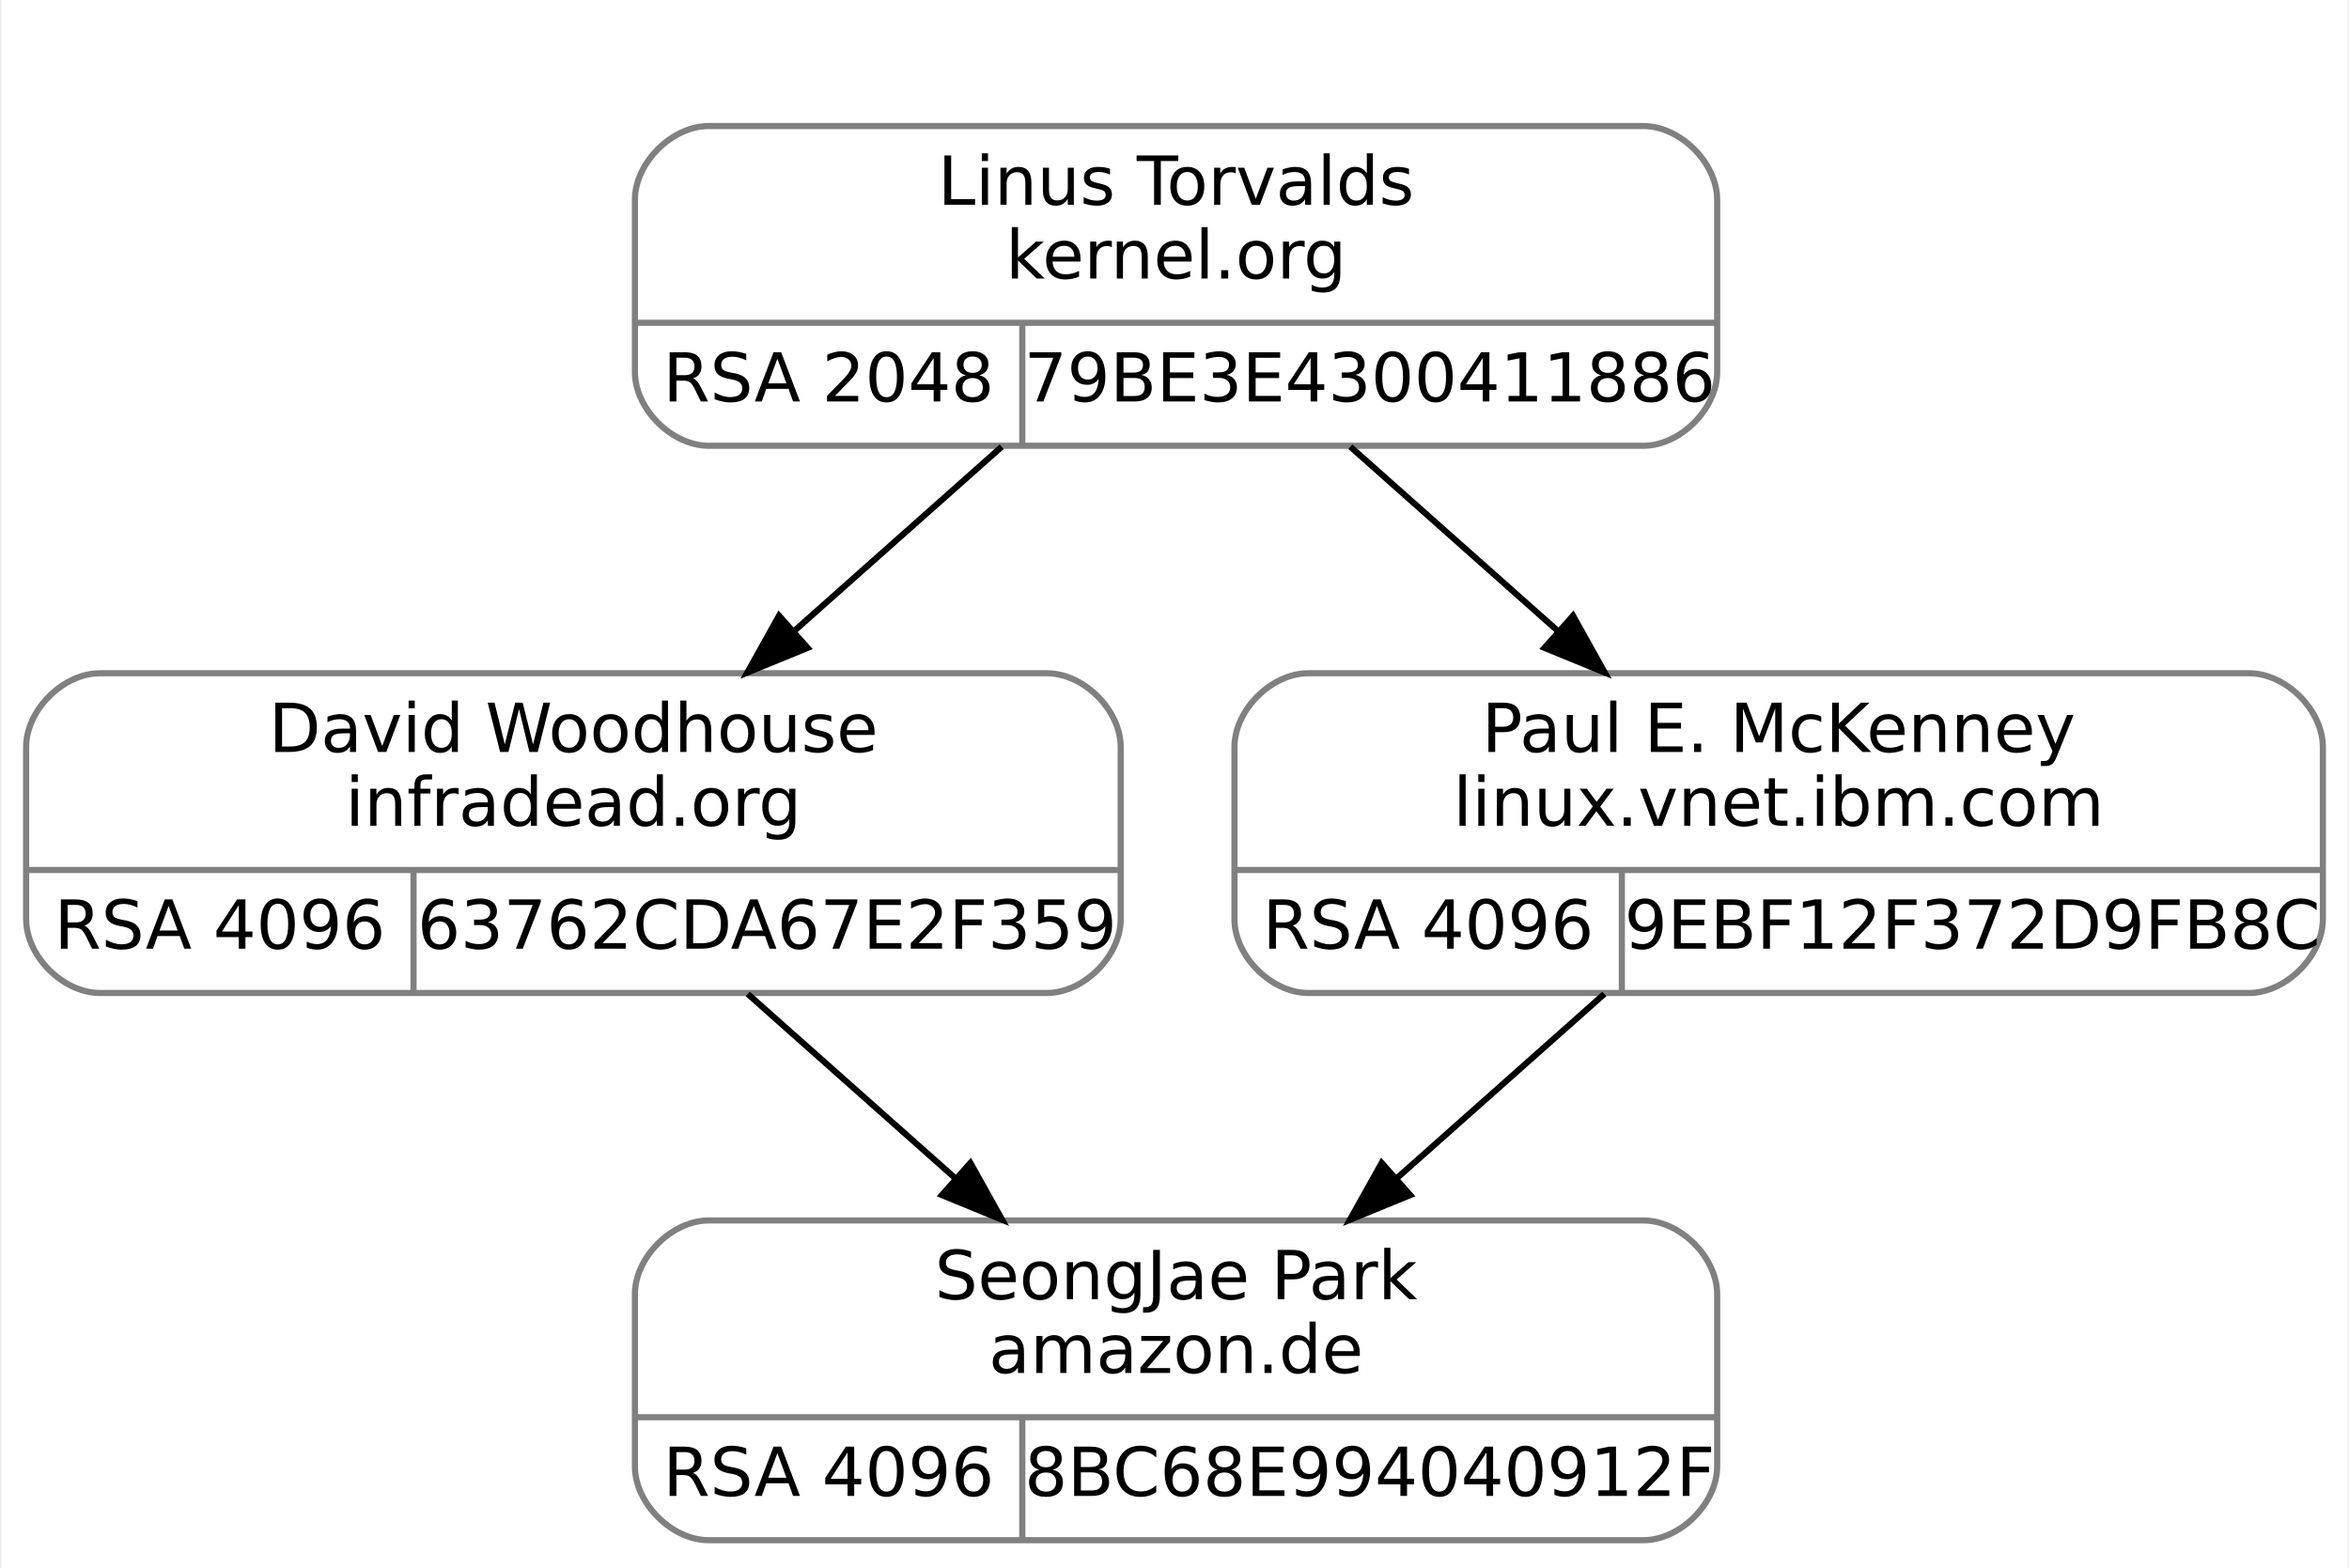
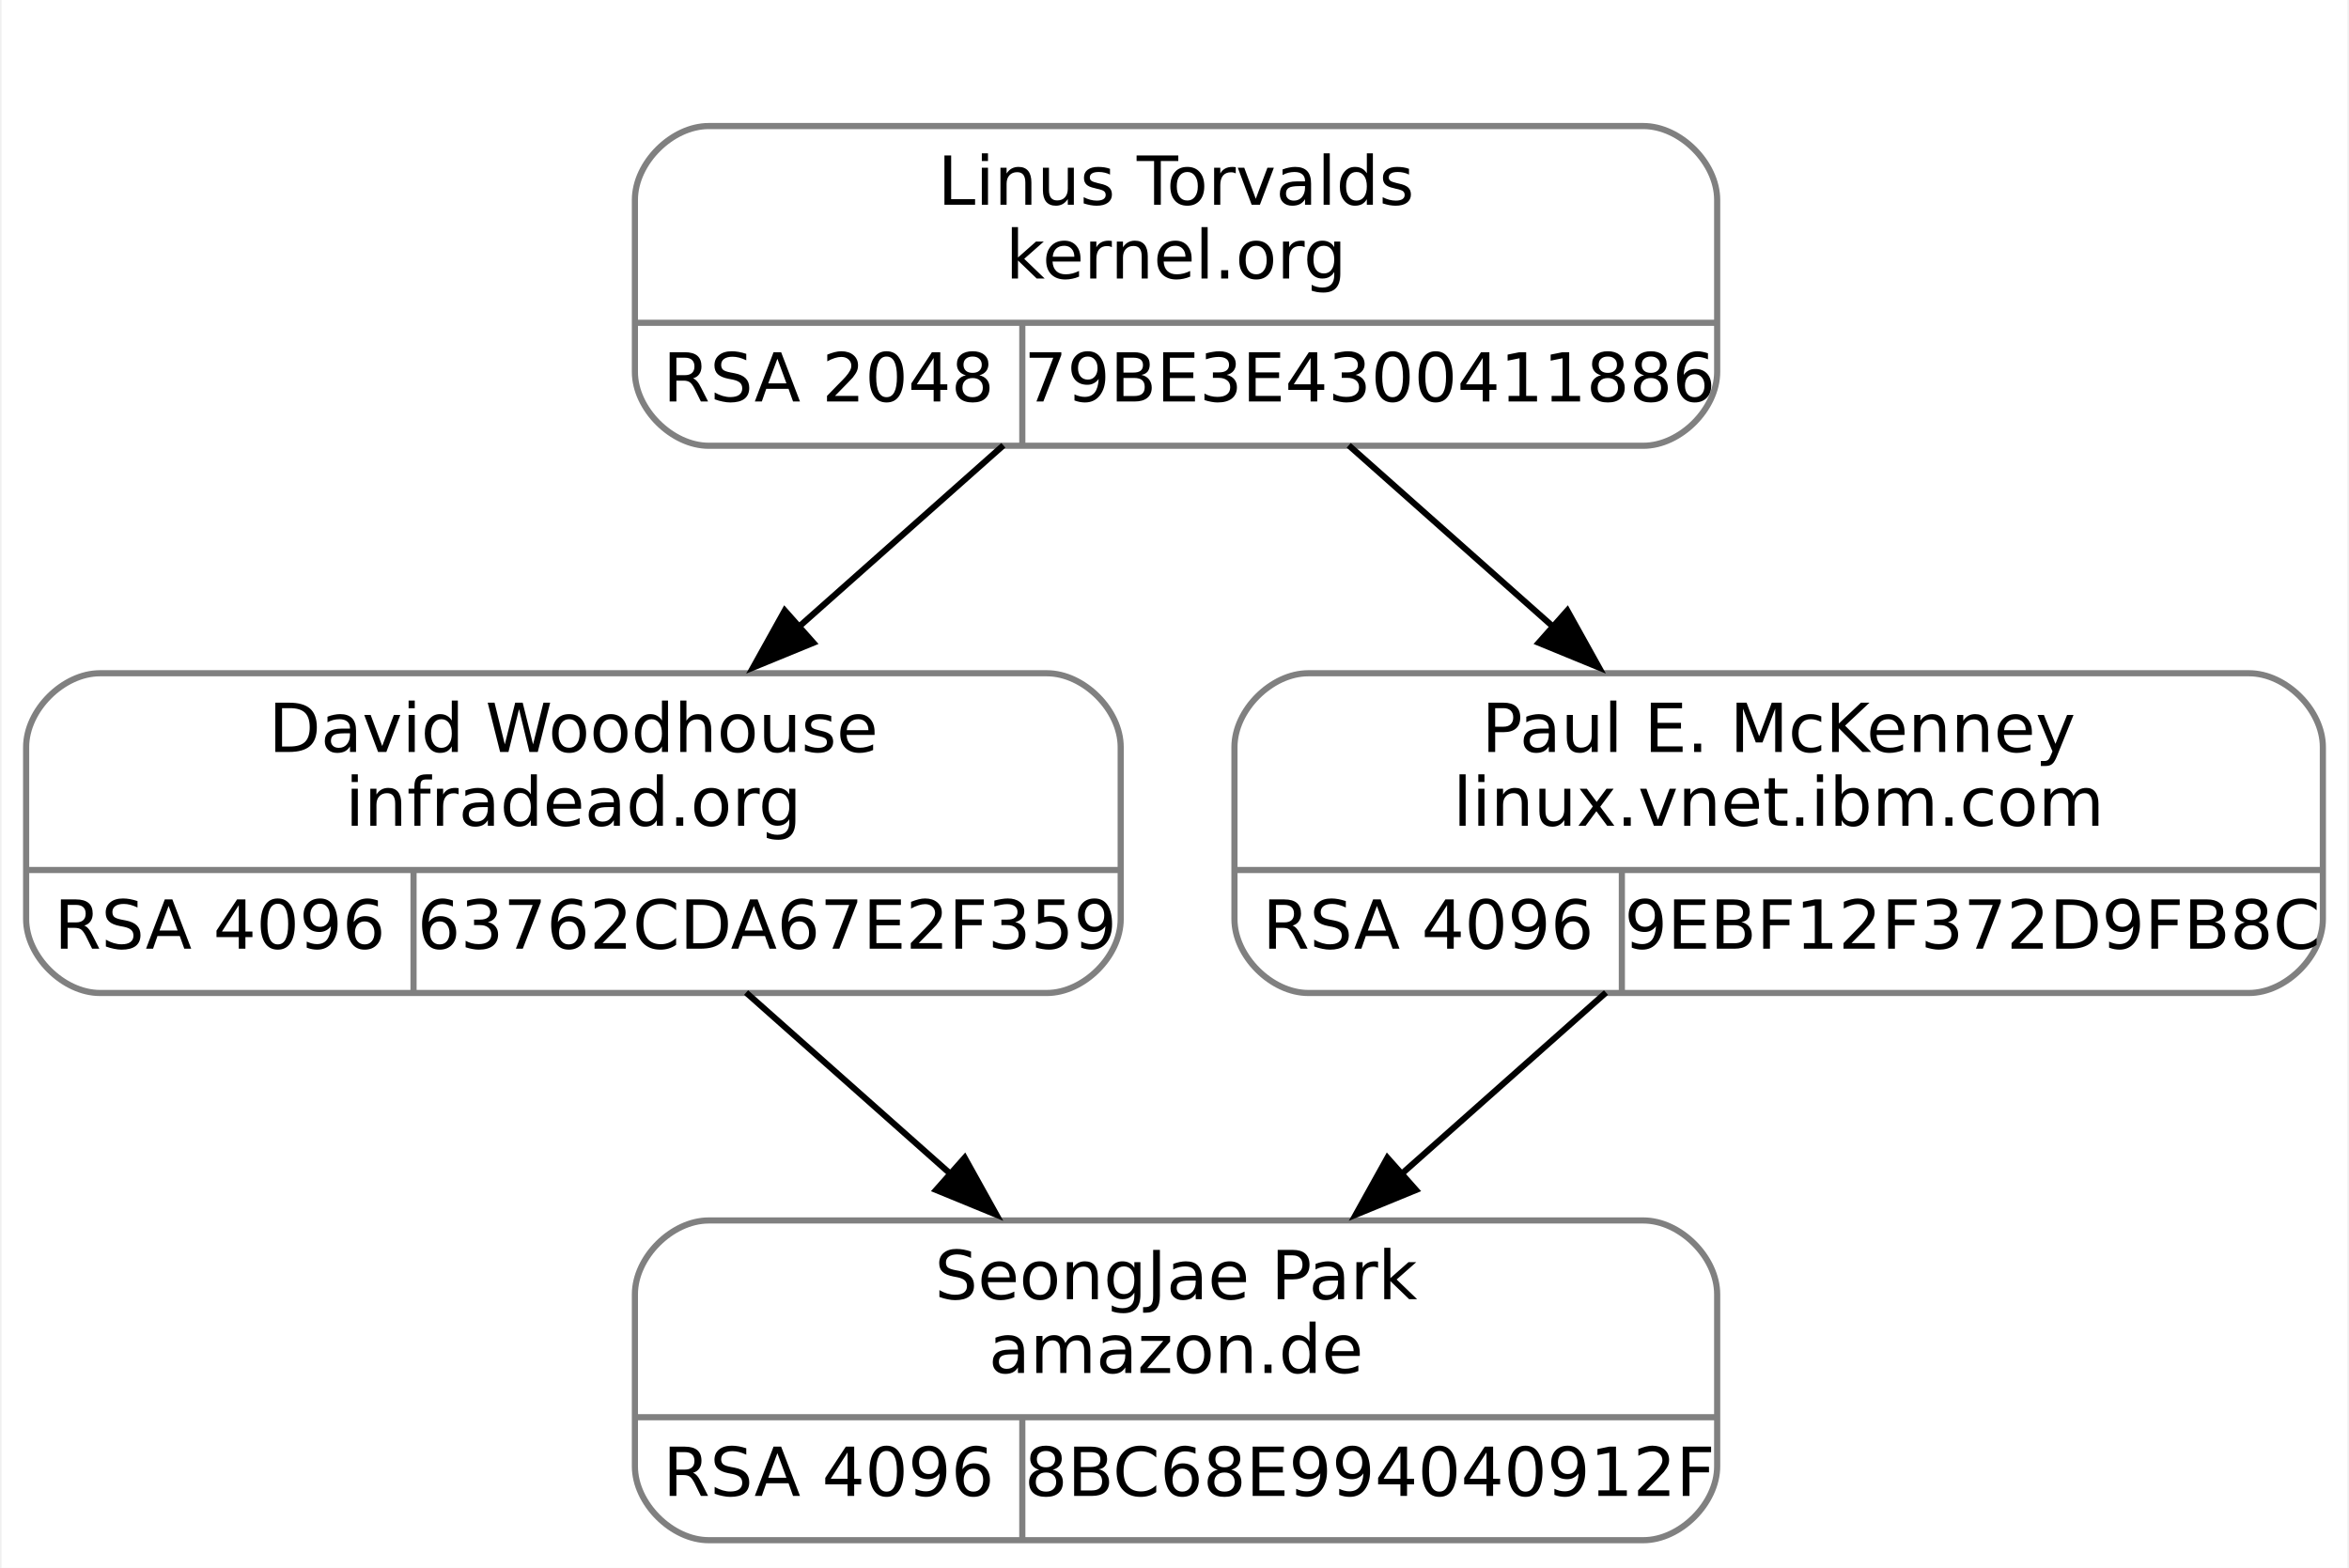
<svg xmlns="http://www.w3.org/2000/svg" width="382pt" height="255pt" viewBox="0.00 0.00 381.50 255.00">
  <g id="graph0" class="graph" transform="scale(1 1) rotate(0) translate(4 251)">
-     <polygon fill="white" stroke="transparent" points="-4,4 -4,-251 377.5,-251 377.5,4 -4,4" />
+     <polygon fill="white" stroke="none" points="-4,4 -4,-251 377.5,-251 377.5,4 -4,4" />
    <g id="clust1" class="cluster">
      <polygon fill="none" stroke="white" points="91,-170 91,-239 283,-239 283,-170 91,-170" />
    </g>
    <g id="node1" class="node">
      <path fill="none" stroke="gray" d="M12,-89.5C12,-89.5 166,-89.5 166,-89.5 172,-89.5 178,-95.5 178,-101.5 178,-101.5 178,-129.5 178,-129.5 178,-135.5 172,-141.5 166,-141.5 166,-141.5 12,-141.5 12,-141.5 6,-141.5 0,-135.5 0,-129.5 0,-129.5 0,-101.5 0,-101.5 0,-95.5 6,-89.5 12,-89.5" />
      <text text-anchor="middle" x="89" y="-128.7" font-family="droid sans,dejavu sans,helvetica" font-size="11.00">David Woodhouse</text>
      <text text-anchor="middle" x="89" y="-116.7" font-family="droid sans,dejavu sans,helvetica" font-size="11.00">infradead.org</text>
-       <polyline fill="none" stroke="gray" points="0,-109.5 178,-109.5 " />
+       <polyline fill="none" stroke="gray" points="0,-109.5 178,-109.5" />
      <text text-anchor="middle" x="31.5" y="-96.7" font-family="droid sans,dejavu sans,helvetica" font-size="11.00">RSA 4096</text>
-       <polyline fill="none" stroke="gray" points="63,-89.5 63,-109.5 " />
+       <polyline fill="none" stroke="gray" points="63,-89.5 63,-109.5" />
      <text text-anchor="middle" x="120.5" y="-96.7" font-family="droid sans,dejavu sans,helvetica" font-size="11.00">63762CDA67E2F359</text>
    </g>
    <g id="node3" class="node">
      <path fill="none" stroke="gray" d="M111,-0.5C111,-0.5 263,-0.5 263,-0.5 269,-0.5 275,-6.5 275,-12.5 275,-12.5 275,-40.5 275,-40.5 275,-46.5 269,-52.5 263,-52.5 263,-52.5 111,-52.5 111,-52.5 105,-52.5 99,-46.5 99,-40.5 99,-40.5 99,-12.5 99,-12.5 99,-6.5 105,-0.5 111,-0.5" />
      <text text-anchor="middle" x="187" y="-39.7" font-family="droid sans,dejavu sans,helvetica" font-size="11.00">SeongJae Park</text>
      <text text-anchor="middle" x="187" y="-27.7" font-family="droid sans,dejavu sans,helvetica" font-size="11.00">amazon.de</text>
-       <polyline fill="none" stroke="gray" points="99,-20.5 275,-20.5 " />
+       <polyline fill="none" stroke="gray" points="99,-20.5 275,-20.5" />
      <text text-anchor="middle" x="130.5" y="-7.7" font-family="droid sans,dejavu sans,helvetica" font-size="11.00">RSA 4096</text>
-       <polyline fill="none" stroke="gray" points="162,-0.5 162,-20.5 " />
+       <polyline fill="none" stroke="gray" points="162,-0.5 162,-20.5" />
      <text text-anchor="middle" x="218.5" y="-7.7" font-family="droid sans,dejavu sans,helvetica" font-size="11.00">8BC68E994040912F</text>
    </g>
    <g id="edge2" class="edge">
-       <path fill="none" stroke="black" d="M117.35,-89.34C127.91,-79.96 140.04,-69.19 151.19,-59.29" />
-       <polygon fill="black" stroke="black" points="153.56,-61.86 158.72,-52.61 148.92,-56.63 153.56,-61.86" />
+       <path fill="none" stroke="black" d="M117.08,-89.57C127.44,-80.38 139.32,-69.82 150.33,-60.06" />
+       <polygon fill="black" stroke="black" points="152.63,-62.7 157.78,-53.44 147.98,-57.46 152.63,-62.7" />
    </g>
    <g id="node2" class="node">
      <path fill="none" stroke="gray" d="M111,-178.5C111,-178.5 263,-178.5 263,-178.5 269,-178.5 275,-184.5 275,-190.5 275,-190.5 275,-218.5 275,-218.5 275,-224.5 269,-230.5 263,-230.5 263,-230.5 111,-230.5 111,-230.5 105,-230.5 99,-224.5 99,-218.5 99,-218.5 99,-190.5 99,-190.5 99,-184.5 105,-178.5 111,-178.5" />
      <text text-anchor="middle" x="187" y="-217.7" font-family="droid sans,dejavu sans,helvetica" font-size="11.00">Linus Torvalds</text>
      <text text-anchor="middle" x="187" y="-205.7" font-family="droid sans,dejavu sans,helvetica" font-size="11.00">kernel.org</text>
-       <polyline fill="none" stroke="gray" points="99,-198.5 275,-198.5 " />
+       <polyline fill="none" stroke="gray" points="99,-198.5 275,-198.5" />
      <text text-anchor="middle" x="130.5" y="-185.7" font-family="droid sans,dejavu sans,helvetica" font-size="11.00">RSA 2048</text>
-       <polyline fill="none" stroke="gray" points="162,-178.5 162,-198.5 " />
+       <polyline fill="none" stroke="gray" points="162,-178.5 162,-198.5" />
      <text text-anchor="middle" x="218.5" y="-185.7" font-family="droid sans,dejavu sans,helvetica" font-size="11.00">79BE3E4300411886</text>
    </g>
    <g id="edge1" class="edge">
-       <path fill="none" stroke="black" d="M158.65,-178.34C148.09,-168.96 135.96,-158.19 124.81,-148.29" />
-       <polygon fill="black" stroke="black" points="127.08,-145.63 117.28,-141.61 122.44,-150.86 127.08,-145.63" />
+       <path fill="none" stroke="black" d="M158.92,-178.57C148.56,-169.38 136.68,-158.82 125.67,-149.06" />
+       <polygon fill="black" stroke="black" points="128.02,-146.46 118.22,-142.44 123.37,-151.7 128.02,-146.46" />
    </g>
    <g id="node4" class="node">
      <path fill="none" stroke="gray" d="M208.5,-89.5C208.5,-89.5 361.5,-89.5 361.5,-89.5 367.5,-89.5 373.5,-95.5 373.5,-101.5 373.5,-101.5 373.5,-129.5 373.5,-129.5 373.5,-135.5 367.5,-141.5 361.5,-141.5 361.5,-141.5 208.5,-141.5 208.5,-141.5 202.5,-141.5 196.5,-135.5 196.5,-129.5 196.5,-129.5 196.5,-101.5 196.5,-101.5 196.5,-95.5 202.5,-89.5 208.5,-89.5" />
      <text text-anchor="middle" x="285" y="-128.7" font-family="droid sans,dejavu sans,helvetica" font-size="11.00">Paul E. McKenney</text>
      <text text-anchor="middle" x="285" y="-116.7" font-family="droid sans,dejavu sans,helvetica" font-size="11.00">linux.vnet.ibm.com</text>
-       <polyline fill="none" stroke="gray" points="196.5,-109.5 373.5,-109.5 " />
+       <polyline fill="none" stroke="gray" points="196.5,-109.5 373.5,-109.5" />
      <text text-anchor="middle" x="228" y="-96.7" font-family="droid sans,dejavu sans,helvetica" font-size="11.00">RSA 4096</text>
-       <polyline fill="none" stroke="gray" points="259.5,-89.5 259.5,-109.5 " />
+       <polyline fill="none" stroke="gray" points="259.5,-89.5 259.5,-109.5" />
      <text text-anchor="middle" x="316.5" y="-96.7" font-family="droid sans,dejavu sans,helvetica" font-size="11.00">9EBF12F372D9FB8C</text>
    </g>
    <g id="edge3" class="edge">
-       <path fill="none" stroke="black" d="M215.35,-178.34C225.91,-168.96 238.04,-158.19 249.19,-148.29" />
-       <polygon fill="black" stroke="black" points="251.56,-150.86 256.72,-141.61 246.92,-145.63 251.56,-150.86" />
+       <path fill="none" stroke="black" d="M215.08,-178.57C225.44,-169.38 237.32,-158.82 248.33,-149.06" />
+       <polygon fill="black" stroke="black" points="250.63,-151.7 255.78,-142.44 245.98,-146.46 250.63,-151.7" />
    </g>
    <g id="edge4" class="edge">
-       <path fill="none" stroke="black" d="M256.65,-89.34C246.09,-79.96 233.96,-69.19 222.81,-59.29" />
-       <polygon fill="black" stroke="black" points="225.08,-56.63 215.28,-52.61 220.44,-61.86 225.08,-56.63" />
+       <path fill="none" stroke="black" d="M256.92,-89.57C246.56,-80.38 234.68,-69.82 223.67,-60.06" />
+       <polygon fill="black" stroke="black" points="226.02,-57.46 216.22,-53.44 221.37,-62.7 226.02,-57.46" />
    </g>
  </g>
</svg>
